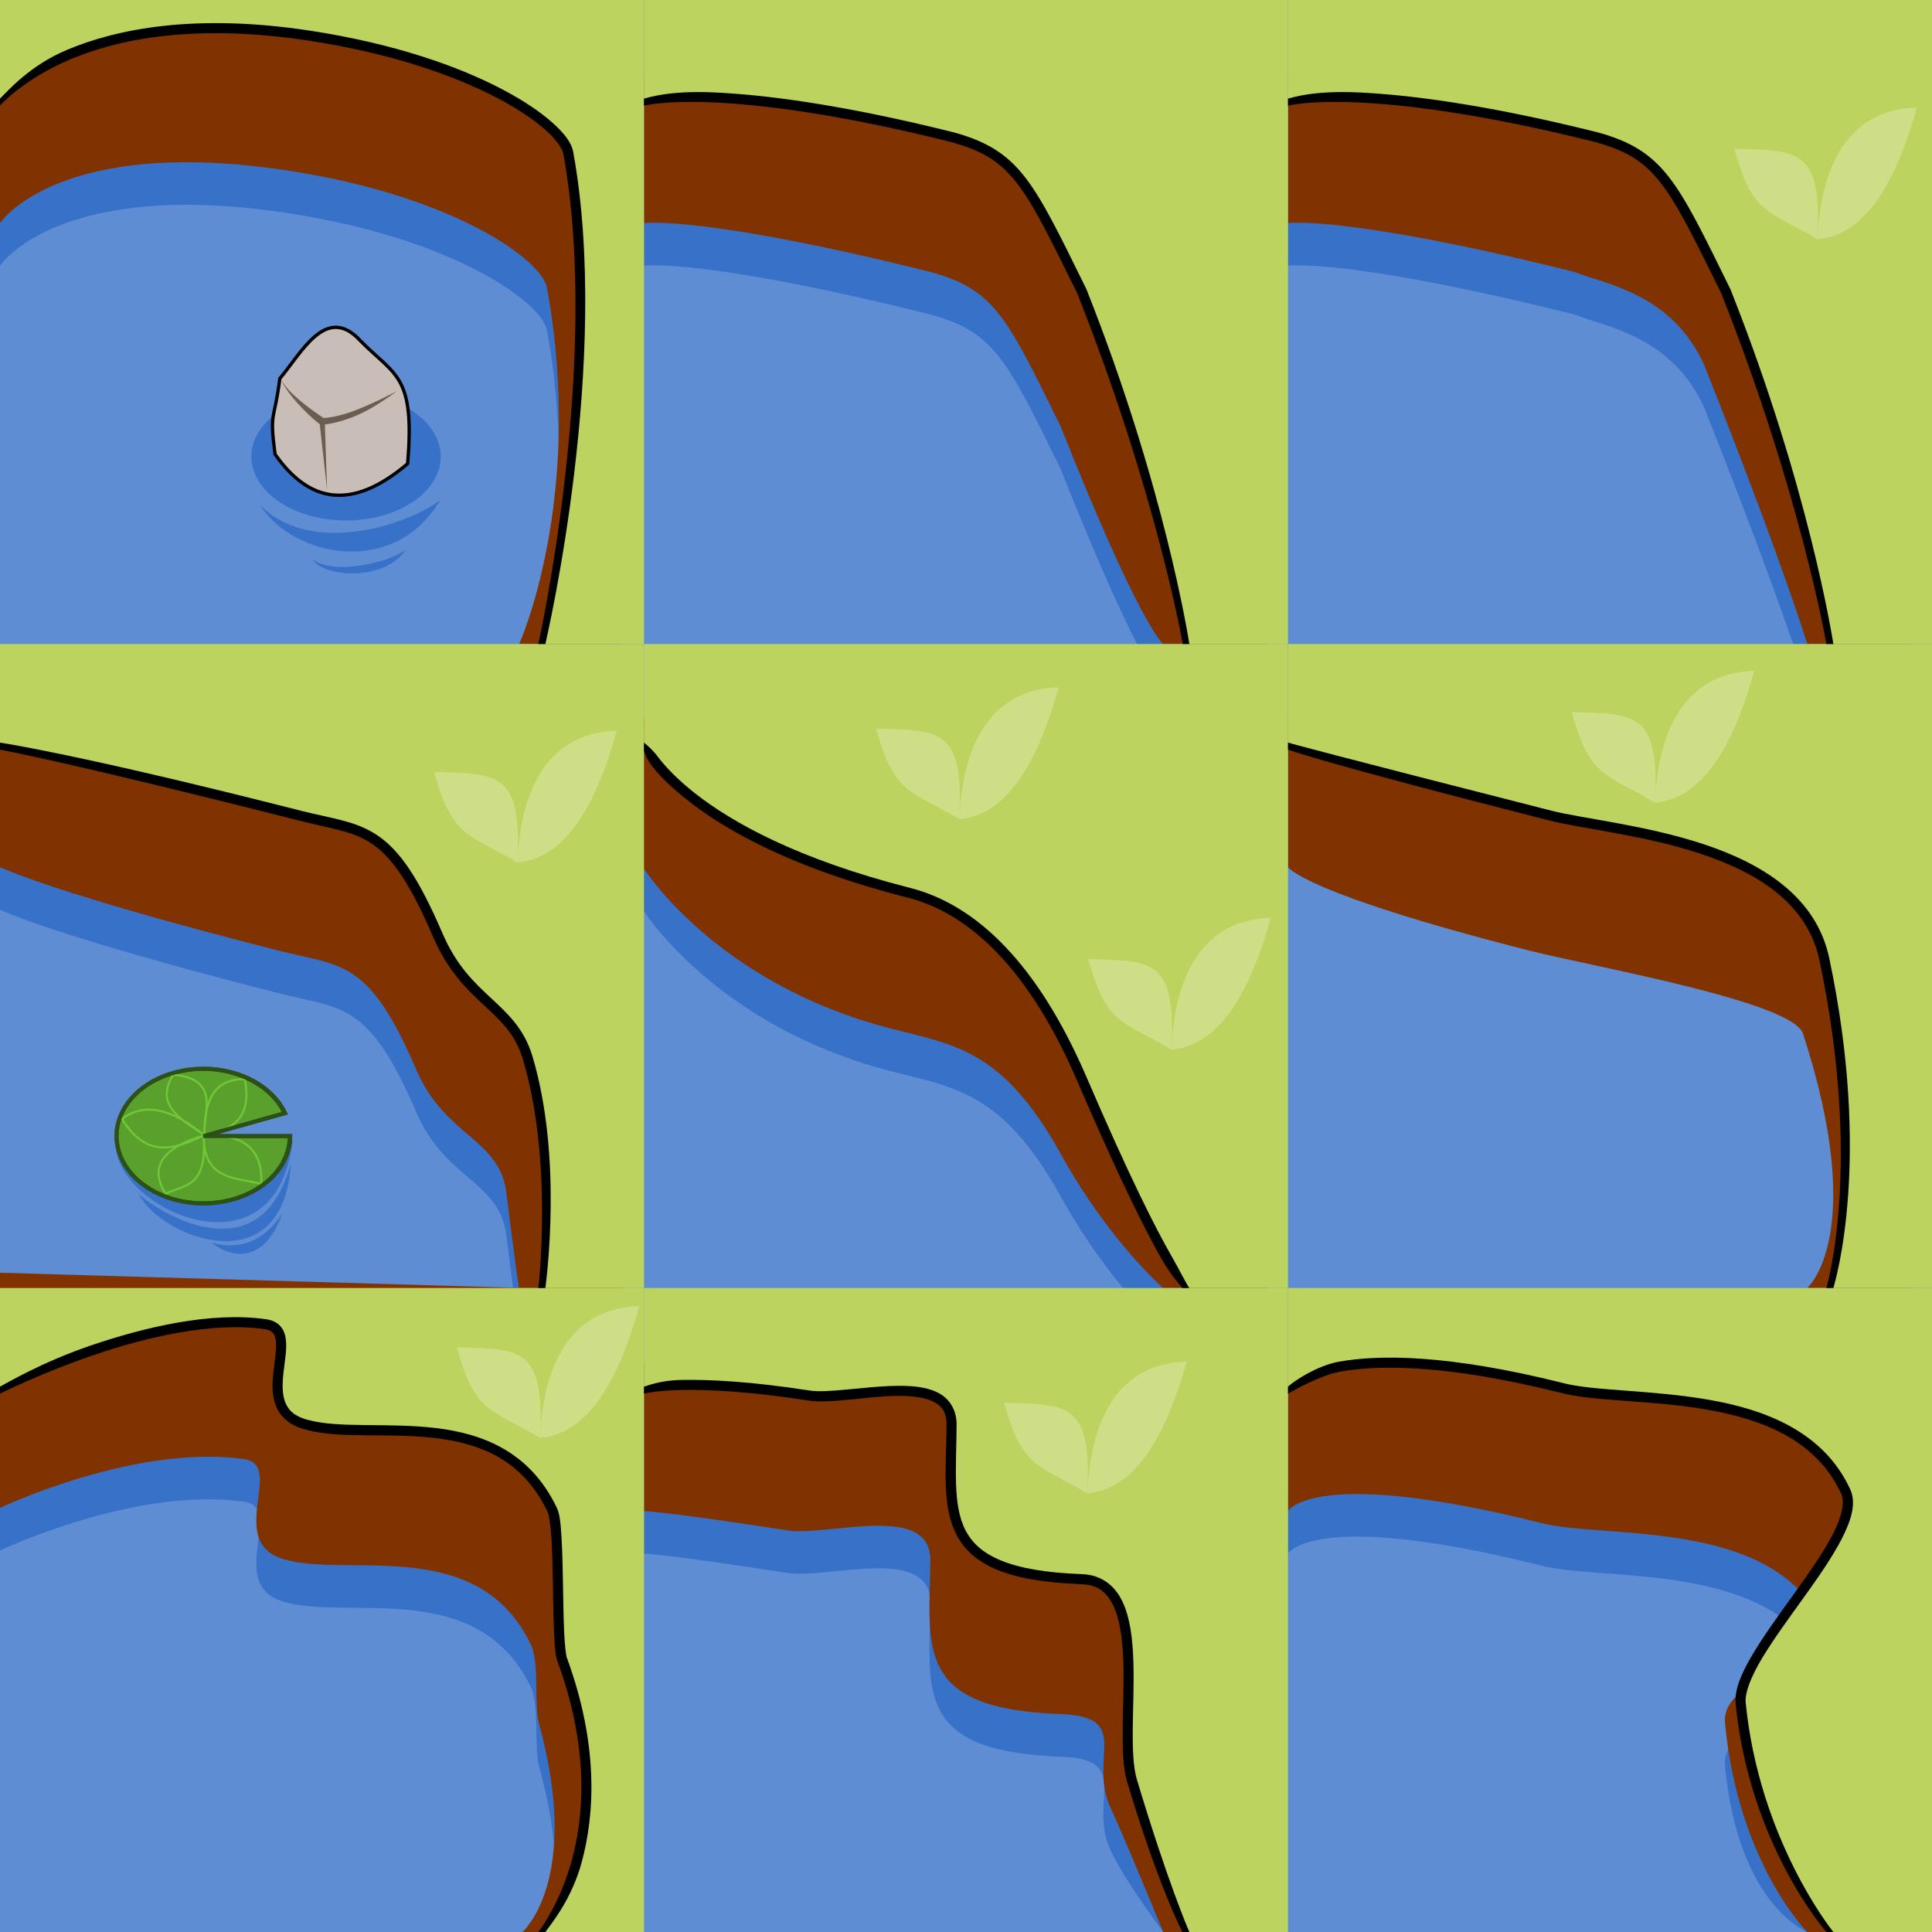
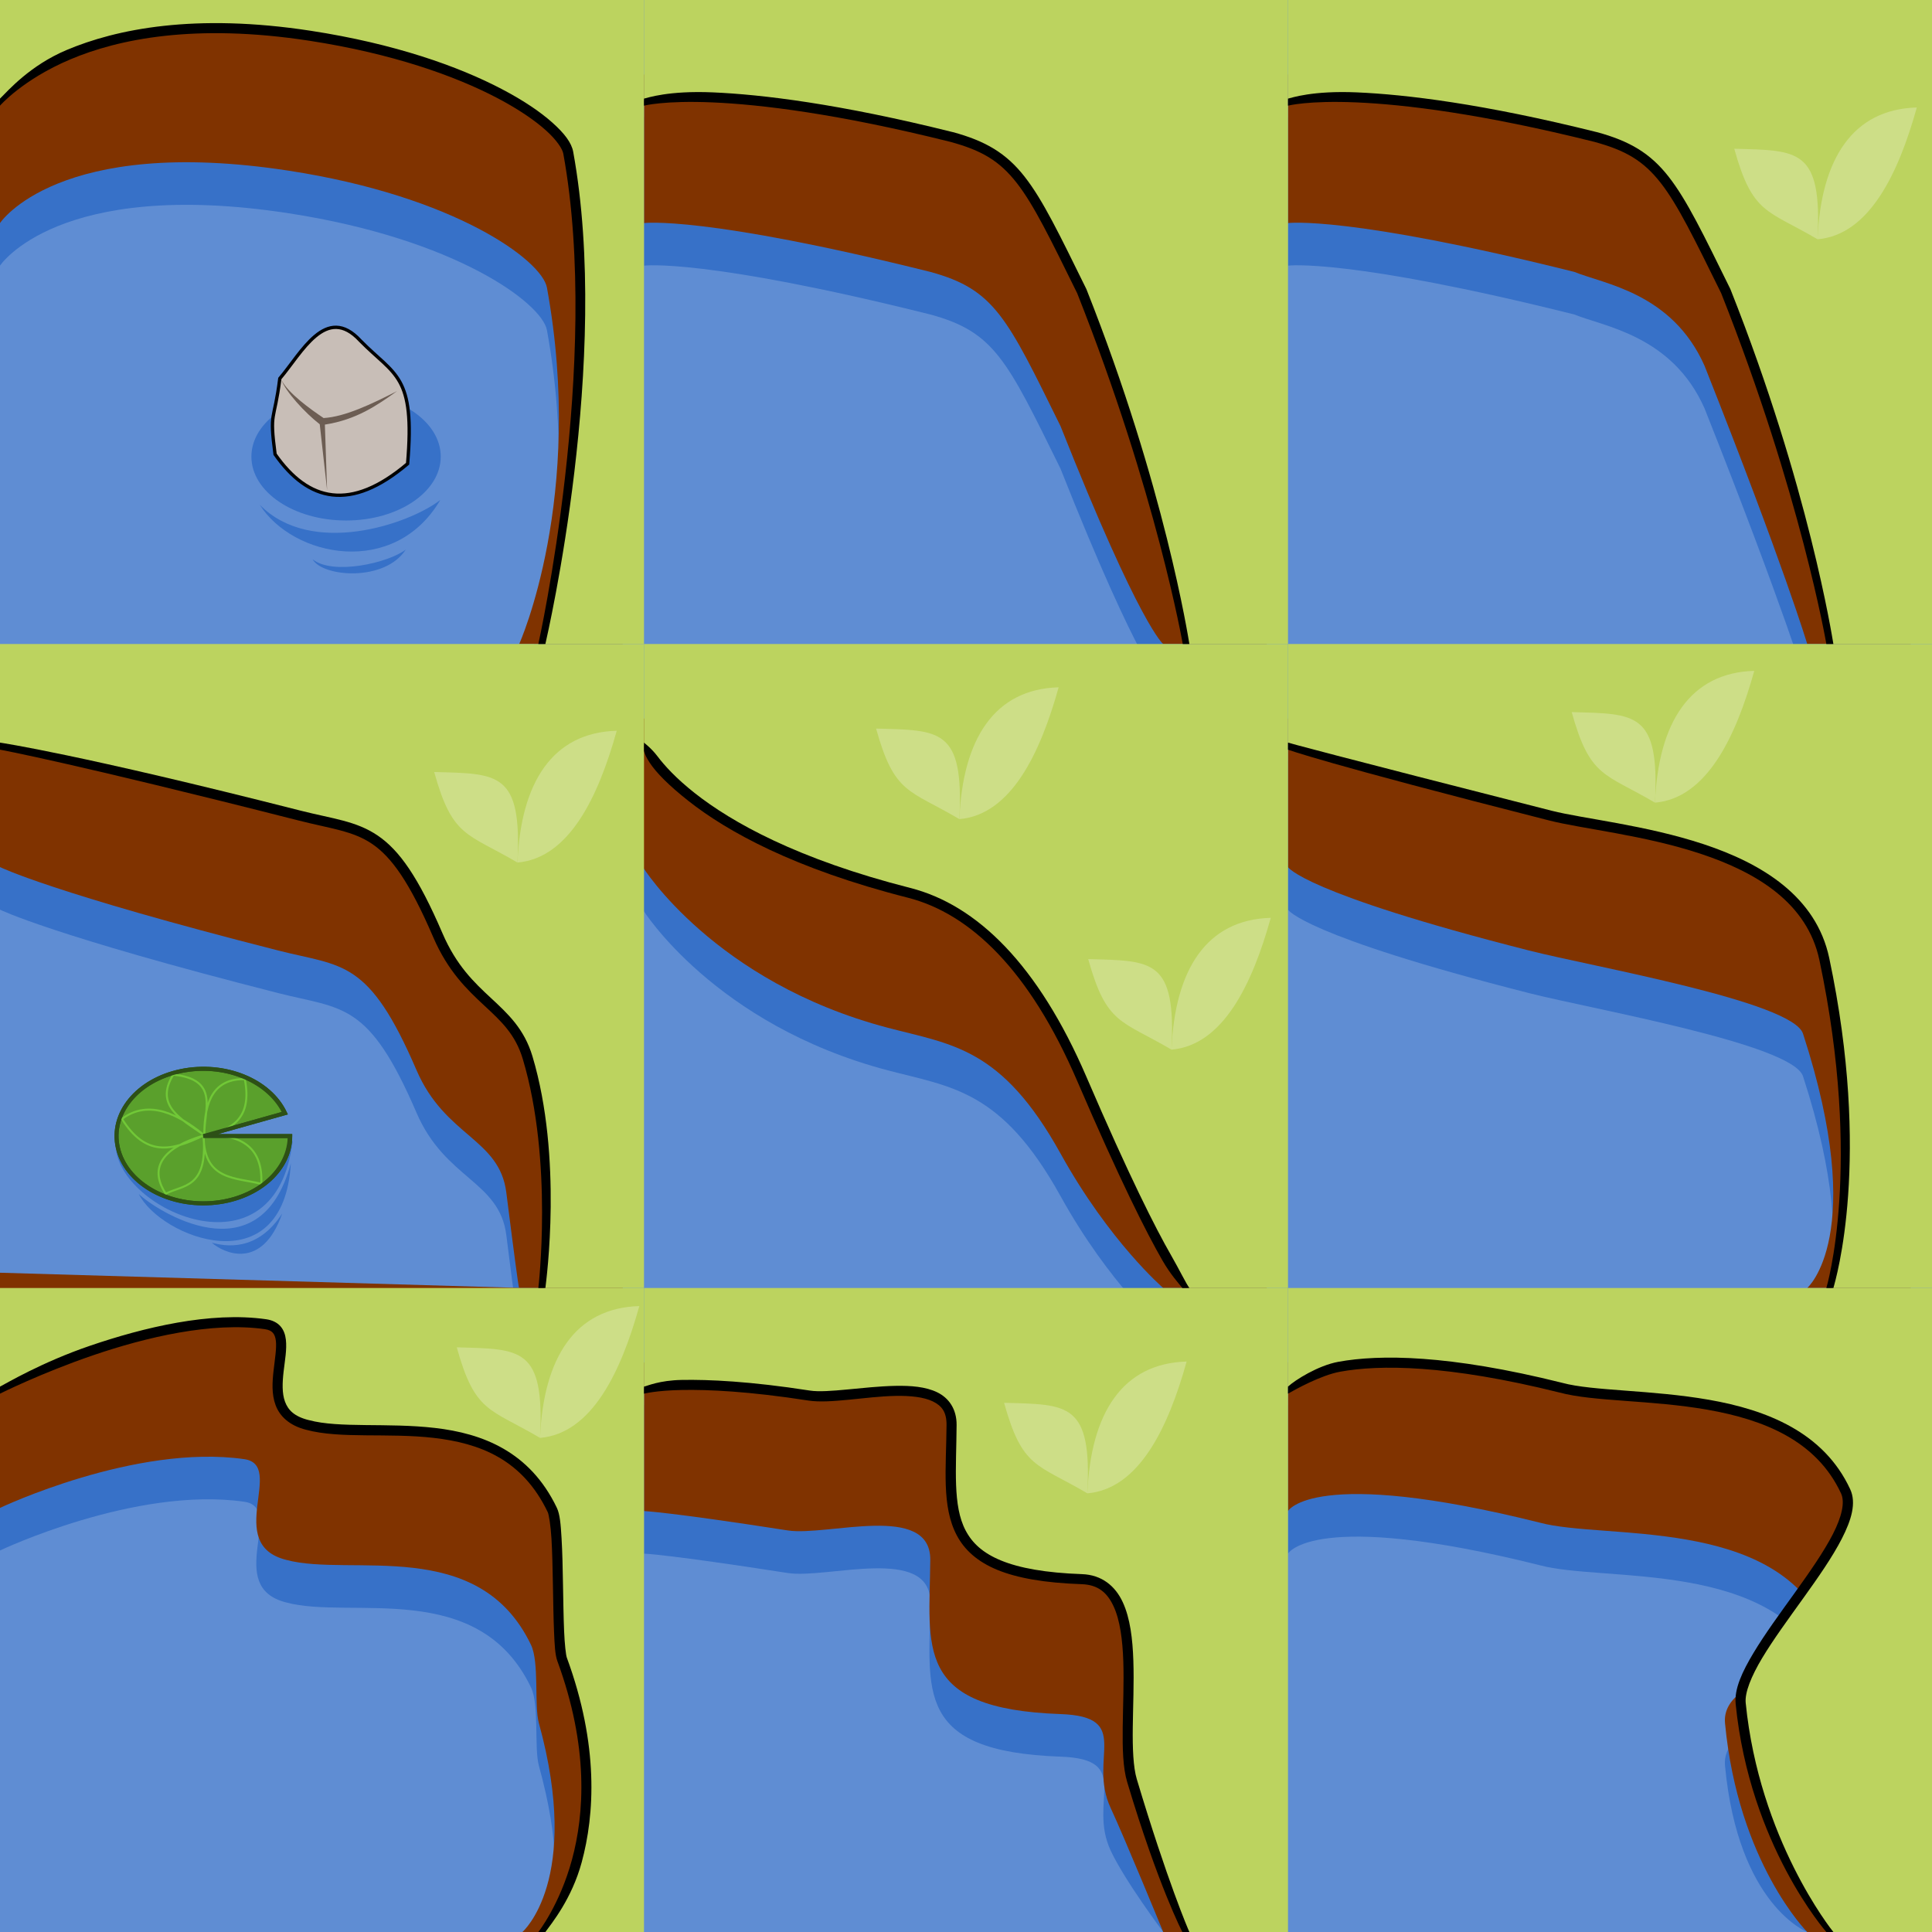
<svg xmlns="http://www.w3.org/2000/svg" xmlns:xlink="http://www.w3.org/1999/xlink" width="96mm" height="96mm" viewBox="0 0 96 96" version="1.1" id="svg8" enable-background="new">
  <defs id="defs2" />
-   <g id="layer5">
+   <g id="layer5" style="display:inline">
    <rect style="display:inline;opacity:1;fill:#5f8dd3;fill-opacity:1;stroke:none;stroke-width:9.412;stroke-linejoin:bevel;stroke-miterlimit:4;stroke-dasharray:none;stroke-dashoffset:0;stroke-opacity:1" id="rect4504" width="96" height="96" x="0" y="0" transform="matrix(0,1,1,0,0,0)" />
  </g>
-   <g id="layer4" style="">
+   <g id="layer4" style="display:inline">
    <path style="display:inline;opacity:1;fill:#3771c8;fill-opacity:1;stroke:none;stroke-width:0.5;stroke-linecap:round;stroke-linejoin:miter;stroke-miterlimit:4;stroke-dasharray:none;stroke-dashoffset:170.079;stroke-opacity:1;paint-order:fill markers stroke" d="m 94.942,5.82 v 4.983 23.313 h -5.142 c 0,0 -1.137,-3.827 -5.104,-13.828 -1.609,-3.627 -4.999,-4.059 -6.471,-4.662 -11.277,-2.815 -14.225,-2.426 -14.225,-2.426 V 5.82 h 25.959 z" id="path1932-36-3" />
    <path style="display:inline;opacity:1;fill:#3771c8;fill-opacity:1;stroke:none;stroke-width:0.5;stroke-linecap:round;stroke-linejoin:miter;stroke-miterlimit:4;stroke-dasharray:none;stroke-dashoffset:170.079;stroke-opacity:1;paint-order:fill markers stroke" d="m 30.942,66.116 v 8.687 21.197 l -4.983,-1.72e-4 c 0,0 2.966,-0.454 0.819,-8.258 -0.244,-0.887 0.029,-3.012 -0.393,-3.894 C 23.778,78.406 17.416,80.493 14.225,79.626 11.095,78.845 14.214,74.917 12.135,74.62 6.721,73.846 6.755994e-5,77.043 6.755994e-5,77.043 V 65.356 L 25.959,66.116 Z" id="path1932-4-5-6" />
    <path style="display:inline;opacity:1;fill:#3771c8;fill-opacity:1;stroke:none;stroke-width:0.5;stroke-linecap:round;stroke-linejoin:miter;stroke-miterlimit:4;stroke-dasharray:none;stroke-dashoffset:170.079;stroke-opacity:1;paint-order:fill markers stroke" d="m 30.942,37.82 v 4.983 23.313 h -5.142 c -0.057,-0.61 0.219,2.065 -0.641,-4.74 -0.342,-2.704 -3.035,-2.768 -4.464,-6.088 C 18.31,49.746 17.033,50.162 13.828,49.347 2.564,46.48 6.755994e-5,45.2 6.755994e-5,45.2 V 37.82 H 25.959 Z" id="path1932-7-35-0" />
    <path style="display:inline;opacity:1;fill:#3771c8;fill-opacity:1;stroke:none;stroke-width:0.5;stroke-linecap:round;stroke-linejoin:miter;stroke-miterlimit:4;stroke-dasharray:none;stroke-dashoffset:170.079;stroke-opacity:1;paint-order:fill markers stroke" d="m 62.942,5.82 v 4.983 23.313 h -5.142 c 0,0 -1.137,-0.827 -5.104,-10.828 -2.667,-5.413 -3.279,-6.794 -6.471,-7.662 C 34.948,12.812 32,13.2 32,13.2 V 5.82 h 25.959 z" id="path1932-44-6-6" />
    <path style="display:inline;opacity:1;fill:#3771c8;fill-opacity:1;stroke:none;stroke-width:0.5;stroke-linecap:round;stroke-linejoin:miter;stroke-miterlimit:4;stroke-dasharray:none;stroke-dashoffset:170.079;stroke-opacity:1;paint-order:fill markers stroke" d="m 30.942,2.116 -2.64e-4,8.687 v 23.313 l -5.142,-1.69e-4 c 0,0 3.282,-7.279 1.378,-17.707 C 26.931,15.054 22.614,11.87 14.357,10.599 2.87,8.831 -3.44006e-6,13.2 -3.44006e-6,13.2 l 2.67e-4,-11.084 H 25.959 Z" id="path1932-3-2-2" />
    <path style="display:inline;opacity:1;fill:#3771c8;fill-opacity:1;stroke:none;stroke-width:0.5;stroke-linecap:round;stroke-linejoin:miter;stroke-miterlimit:4;stroke-dasharray:none;stroke-dashoffset:170.079;stroke-opacity:1;paint-order:fill markers stroke" d="m 62.942,69.82 v 4.983 21.197 h -5.142 c 0,0 -1.914,-2.55 -2.611,-4.045 -1.154,-2.475 1.133,-4.54 -2.493,-4.668 -7.317,-0.258 -6.504,-3.312 -6.471,-7.662 0.022,-2.871 -5.128,-1.159 -7.076,-1.462 -5.936,-0.924 -7.149,-0.964 -7.149,-0.964 v -7.38 l 25.959,2.4e-4 z" id="path1932-0-91-6" />
    <path style="display:inline;opacity:1;fill:#3771c8;fill-opacity:1;stroke:none;stroke-width:0.5;stroke-linecap:round;stroke-linejoin:miter;stroke-miterlimit:4;stroke-dasharray:none;stroke-dashoffset:170.079;stroke-opacity:1;paint-order:fill markers stroke" d="m 94.942,69.82 v 4.983 21.197 h -5.142 c 0,0 -3.429,-1.312 -4.084,-8.252 -0.249,-2.636 5.973,-2.585 4.933,-4.826 C 88.109,77.449 79.697,78.641 76.505,77.774 65.228,74.959 64,77.2 64,77.2 v -7.38 h 25.959 z" id="path1932-78-27-1" />
    <path style="display:inline;opacity:1;fill:#3771c8;fill-opacity:1;stroke:none;stroke-width:0.5;stroke-linecap:round;stroke-linejoin:miter;stroke-miterlimit:4;stroke-dasharray:none;stroke-dashoffset:170.079;stroke-opacity:1;paint-order:fill markers stroke" d="m 62.942,37.82 v 4.983 l -8.7e-5,23.313 h -5.142 c 0,0 -2.67,-2.292 -5.104,-6.684 C 49.771,54.154 47.306,54.025 44.108,53.183 35.49,50.911 31.942,45.2 31.942,45.2 v -7.38 h 26.017 z" id="path1932-6-09-8" />
-     <path style="color:#000000;font-style:normal;font-variant:normal;font-weight:normal;font-stretch:normal;font-size:medium;line-height:normal;font-family:sans-serif;font-variant-ligatures:normal;font-variant-position:normal;font-variant-caps:normal;font-variant-numeric:normal;font-variant-alternates:normal;font-feature-settings:normal;text-indent:0;text-align:start;text-decoration:none;text-decoration-line:none;text-decoration-style:solid;text-decoration-color:#000000;letter-spacing:normal;word-spacing:normal;text-transform:none;writing-mode:lr-tb;direction:ltr;text-orientation:mixed;dominant-baseline:auto;baseline-shift:baseline;text-anchor:start;white-space:normal;shape-padding:0;clip-rule:nonzero;display:inline;overflow:visible;visibility:visible;opacity:1;isolation:auto;mix-blend-mode:normal;color-interpolation:sRGB;color-interpolation-filters:linearRGB;solid-color:#000000;solid-opacity:1;vector-effect:none;fill:#3771c8;fill-opacity:1;fill-rule:nonzero;stroke:none;stroke-width:0.5;stroke-linecap:round;stroke-linejoin:miter;stroke-miterlimit:4;stroke-dasharray:none;stroke-dashoffset:170.079;stroke-opacity:1;paint-order:fill markers stroke;color-rendering:auto;image-rendering:auto;shape-rendering:auto;text-rendering:auto;enable-background:accumulate" d="m 90.75,66.116 c 0,0 1.825,-6.042 -0.344,-16.291 -0.599,-2.832 -3.097,-4.356 -5.908,-5.287 -2.811,-0.931 -5.875,-1.235 -7.523,-1.654 -11.267,-2.867 -12.974,-3.518 -12.974,-3.518 v -0.35 c 0.044,0.017 1.977,0.554 13.097,3.384 1.557,0.396 4.674,0.709 7.557,1.664 2.883,0.955 5.59,2.587 6.24,5.658 2.108,9.962 0.328,15.963 0.206,16.394 z" id="path1932-5-8-7" />
  </g>
  <g id="layer1" style="display:inline">
    <path style="display:inline;opacity:1;fill:#803300;fill-opacity:1;stroke:none;stroke-width:0.5;stroke-linecap:round;stroke-linejoin:miter;stroke-miterlimit:4;stroke-dasharray:none;stroke-dashoffset:170.079;stroke-opacity:1;paint-order:fill markers stroke" d="M 94.942,3.704 V 8.687 32 h -5.142 c 0,0 -1.137,-3.827 -5.104,-13.828 C 83.087,14.545 79.697,14.113 78.225,13.51 66.948,10.695 64,11.084 64,11.084 V 3.704 h 25.959 z" id="path1932-36" />
+     <path style="display:inline;opacity:1;fill:#3771c8;fill-opacity:1;stroke:none;stroke-width:0.5;stroke-linecap:round;stroke-linejoin:miter;stroke-miterlimit:4;stroke-dasharray:none;stroke-dashoffset:170.079;stroke-opacity:1;paint-order:fill markers stroke" d="m 94.942,37.821 v 4.983 23.313 h -5.142 c 0,0 3.045,-2.63 -0.209,-12.637 C 89.069,51.875 79.181,50.163 75.976,49.347 64.712,46.481 64,45.2 64,45.2 v -7.379 h 25.959 z" id="path1932-5-7-6" />
    <path style="display:inline;opacity:1;fill:#803300;fill-opacity:1;stroke:none;stroke-width:0.5;stroke-linecap:round;stroke-linejoin:miter;stroke-miterlimit:4;stroke-dasharray:none;stroke-dashoffset:170.079;stroke-opacity:1;paint-order:fill markers stroke" d="M 94.942,35.704 V 40.687 64 h -5.142 c 0,0 3.045,-2.63 -0.209,-12.637 C 89.069,49.759 79.181,48.046 75.976,47.23 64.712,44.364 64,43.084 64,43.084 v -7.38 h 25.959 z" id="path1932-5-7" />
    <path style="display:inline;opacity:1;fill:#803300;fill-opacity:1;stroke:none;stroke-width:0.5;stroke-linecap:round;stroke-linejoin:miter;stroke-miterlimit:4;stroke-dasharray:none;stroke-dashoffset:170.079;stroke-opacity:1;paint-order:fill markers stroke" d="m 30.942,64 v 8.687 23.313 l -4.983,-1.72e-4 c 0,0 2.966,-2.57 0.819,-10.374 -0.244,-0.887 0.029,-3.012 -0.393,-3.894 C 23.778,76.29 17.416,78.377 14.225,77.51 11.095,76.729 14.214,72.801 12.135,72.504 6.721,71.73 6.755994e-5,74.927 6.755994e-5,74.927 V 63.241 L 25.959,64 Z" id="path1932-4-5" />
    <path style="display:inline;opacity:1;fill:#803300;fill-opacity:1;stroke:none;stroke-width:0.5;stroke-linecap:round;stroke-linejoin:miter;stroke-miterlimit:4;stroke-dasharray:none;stroke-dashoffset:170.079;stroke-opacity:1;paint-order:fill markers stroke" d="M 30.942,35.704 V 40.687 64 h -5.142 c -0.057,-0.61 0.219,2.065 -0.641,-4.74 -0.342,-2.704 -3.035,-2.768 -4.464,-6.088 C 18.31,47.63 17.033,48.046 13.828,47.231 2.564,44.364 6.755994e-5,43.084 6.755994e-5,43.084 V 35.704 H 25.959 Z" id="path1932-7-35" />
    <path style="display:inline;opacity:1;fill:#803300;fill-opacity:1;stroke:none;stroke-width:0.5;stroke-linecap:round;stroke-linejoin:miter;stroke-miterlimit:4;stroke-dasharray:none;stroke-dashoffset:170.079;stroke-opacity:1;paint-order:fill markers stroke" d="M 62.942,3.704 V 8.687 32 h -5.142 c 0,0 -1.137,-0.827 -5.104,-10.828 -2.667,-5.413 -3.279,-6.794 -6.471,-7.662 C 34.948,10.696 32,11.084 32,11.084 V 3.704 h 25.959 z" id="path1932-44-6" />
    <path style="display:inline;opacity:1;fill:#803300;fill-opacity:1;stroke:none;stroke-width:0.5;stroke-linecap:round;stroke-linejoin:miter;stroke-miterlimit:4;stroke-dasharray:none;stroke-dashoffset:170.079;stroke-opacity:1;paint-order:fill markers stroke" d="m 30.942,0 -3.91e-4,8.687 V 32 l -5.142,-1.7e-4 c 0,0 3.282,-7.279 1.378,-17.707 C 26.931,12.938 22.613,9.754 14.357,8.483 2.87,6.715 -1.2844006e-4,11.084 -1.2844006e-4,11.084 L 2.6355994e-4,0 H 25.959 Z" id="path1932-3-2" />
    <path style="display:inline;opacity:1;fill:#803300;fill-opacity:1;stroke:none;stroke-width:0.5;stroke-linecap:round;stroke-linejoin:miter;stroke-miterlimit:4;stroke-dasharray:none;stroke-dashoffset:170.079;stroke-opacity:1;paint-order:fill markers stroke" d="M 62.942,67.704 V 72.687 96 h -5.142 c 0,0 -1.914,-4.666 -2.611,-6.161 -1.154,-2.475 1.133,-4.54 -2.493,-4.668 -7.317,-0.258 -6.504,-3.312 -6.471,-7.662 0.022,-2.871 -5.128,-1.159 -7.076,-1.462 C 33.213,75.124 32,75.084 32,75.084 v -7.38 l 25.959,2.39e-4 z" id="path1932-0-91" />
    <path style="display:inline;opacity:1;fill:#803300;fill-opacity:1;stroke:none;stroke-width:0.5;stroke-linecap:round;stroke-linejoin:miter;stroke-miterlimit:4;stroke-dasharray:none;stroke-dashoffset:170.079;stroke-opacity:1;paint-order:fill markers stroke" d="M 94.942,67.704 V 72.687 96 h -5.142 c 0,0 -3.429,-3.428 -4.084,-10.368 -0.249,-2.636 5.973,-2.585 4.933,-4.826 C 88.109,75.333 79.697,76.525 76.505,75.658 65.228,72.843 64,75.084 64,75.084 v -7.38 h 25.959 z" id="path1932-78-27" />
    <path style="display:inline;opacity:1;fill:#803300;fill-opacity:1;stroke:none;stroke-width:0.5;stroke-linecap:round;stroke-linejoin:miter;stroke-miterlimit:4;stroke-dasharray:none;stroke-dashoffset:170.079;stroke-opacity:1;paint-order:fill markers stroke" d="m 62.942,35.704 v 4.983 L 62.942,64 h -5.142 c 0,0 -2.67,-2.292 -5.104,-6.684 C 49.771,52.038 47.306,51.91 44.108,51.067 35.49,48.795 31.942,43.084 31.942,43.084 v -7.38 h 26.017 z" id="path1932-6-09" />
  </g>
  <g id="layer6" style="display:inline">
    <path style="display:inline;opacity:1;fill:#bcd35f;fill-opacity:1;stroke:none;stroke-width:0.5;stroke-linecap:round;stroke-linejoin:miter;stroke-miterlimit:4;stroke-dasharray:none;stroke-dashoffset:170.079;stroke-opacity:1;paint-order:fill markers stroke" d="M 96,-1.1287e-4 V 4.983 32 h -4.983 c 0,0 -1.296,-7.531 -5.263,-17.532 C 83.087,9.055 82.475,7.673 79.283,6.806 68.007,3.991 64,4.983 64,4.983 V -1.1287e-4 h 27.017 z" id="path1932" />
    <path style="display:inline;opacity:1;fill:#bcd35f;fill-opacity:1;stroke:none;stroke-width:0.5;stroke-linecap:round;stroke-linejoin:miter;stroke-miterlimit:4;stroke-dasharray:none;stroke-dashoffset:170.079;stroke-opacity:1;paint-order:fill markers stroke" d="M 96,32 V 36.983 64 h -4.983 c 0,0 1.811,-6.046 -0.368,-16.342 C 89.4,41.755 80.239,41.342 77.034,40.526 65.771,37.659 64,36.983 64,36.983 v -4.983 h 27.017 z" id="path1932-5" />
    <path style="display:inline;opacity:1;fill:#bcd35f;fill-opacity:1;stroke:none;stroke-width:0.5;stroke-linecap:round;stroke-linejoin:miter;stroke-miterlimit:4;stroke-dasharray:none;stroke-dashoffset:170.079;stroke-opacity:1;paint-order:fill markers stroke" d="M 32,64 V 68.983 96 H 27.017 c 0,0 4.088,-4.902 0.912,-13.549 C 27.612,81.587 27.865,75.91 27.443,75.028 24.836,69.586 18.475,71.673 15.283,70.806 12.154,70.025 15.273,66.097 13.193,65.8 7.78,65.026 -4.544006e-5,68.983 -4.544006e-5,68.983 V 64 H 27.017 Z" id="path1932-4" />
    <path style="display:inline;opacity:1;fill:#bcd35f;fill-opacity:1;stroke:none;stroke-width:0.5;stroke-linecap:round;stroke-linejoin:miter;stroke-miterlimit:4;stroke-dasharray:none;stroke-dashoffset:170.079;stroke-opacity:1;paint-order:fill markers stroke" d="M 32,32 V 36.983 64 H 27.017 c 0,0 0.745,-6.284 -0.799,-11.444 -0.781,-2.611 -3.035,-2.768 -4.464,-6.088 C 19.369,40.925 18.091,41.342 14.886,40.526 3.623,37.659 -4.544006e-5,36.983 -4.544006e-5,36.983 V 32 H 27.017 Z" id="path1932-7" />
    <path style="display:inline;opacity:1;fill:#bcd35f;fill-opacity:1;stroke:none;stroke-width:0.5;stroke-linecap:round;stroke-linejoin:miter;stroke-miterlimit:4;stroke-dasharray:none;stroke-dashoffset:170.079;stroke-opacity:1;paint-order:fill markers stroke" d="M 64,-1.13e-4 V 4.983 32 H 59.017 c 0,0 -1.296,-7.531 -5.263,-17.532 C 51.087,9.055 50.475,7.673 47.283,6.806 36.006,3.991 32,4.983 32,4.983 V -1.13e-4 H 59.017 Z" id="path1932-44" />
    <path style="display:inline;opacity:1;fill:#bcd35f;fill-opacity:1;stroke:none;stroke-width:0.5;stroke-linecap:round;stroke-linejoin:miter;stroke-miterlimit:4;stroke-dasharray:none;stroke-dashoffset:170.079;stroke-opacity:1;paint-order:fill markers stroke" d="M 32,-1.13e-4 V 4.983 32 H 27.017 c 0,0 3.124,-13.983 1.22,-24.411 C 27.989,6.234 23.672,3.05 15.416,1.779 3.928,0.011 -4.544006e-5,4.983 -4.544006e-5,4.983 V -1.13e-4 H 27.017 Z" id="path1932-3" />
    <path style="display:inline;opacity:1;fill:#bcd35f;fill-opacity:1;stroke:none;stroke-width:0.5;stroke-linecap:round;stroke-linejoin:miter;stroke-miterlimit:4;stroke-dasharray:none;stroke-dashoffset:170.079;stroke-opacity:1;paint-order:fill markers stroke" d="M 64,64 V 68.983 96 H 59.017 c 0,0 -1.231,-2.383 -2.77,-7.526 C 55.464,85.857 57.38,78.595 53.754,78.468 46.437,78.21 47.251,75.156 47.283,70.806 47.305,67.935 42.155,69.647 40.207,69.344 34.271,68.42 32,68.983 32,68.983 V 64 H 59.017 Z" id="path1932-0" />
    <path style="display:inline;opacity:1;fill:#bcd35f;fill-opacity:1;stroke:none;stroke-width:0.5;stroke-linecap:round;stroke-linejoin:miter;stroke-miterlimit:4;stroke-dasharray:none;stroke-dashoffset:170.079;stroke-opacity:1;paint-order:fill markers stroke" d="m 96,64 v 4.983 27.017 h -4.983 c 0,0 -3.834,-4.423 -4.523,-11.359 -0.249,-2.504 6.254,-8.298 5.214,-10.539 -2.54,-5.473 -10.952,-4.281 -14.144,-5.148 -11.277,-2.815 -13.564,0.029 -13.564,0.029 v -4.983 h 27.017 z" id="path1932-78" />
    <path style="display:inline;opacity:1;fill:#bcd35f;fill-opacity:1;stroke:none;stroke-width:0.5;stroke-linecap:round;stroke-linejoin:miter;stroke-miterlimit:4;stroke-dasharray:none;stroke-dashoffset:170.079;stroke-opacity:1;paint-order:fill markers stroke" d="M 64,32 V 36.983 64 H 59.017 c 0,0 -1.009,-0.506 -5.263,-10.389 C 51.369,48.069 48.372,45.178 45.167,44.362 33.903,41.496 32,36.983 32,36.983 V 32 H 59.017 Z" id="path1932-6" />
    <g id="use4581" style="display:inline" transform="matrix(0.9999889,0,0,1.000039,17.98636,31.13131)">
      <path id="path3635" d="M 7.726,11.728 C 10.299,11.507 11.748,8.451 12.659,5.179 9.471,5.267 7.892,7.74 7.726,11.728 Z" style="fill:#cdde87;fill-opacity:1;fill-rule:evenodd;stroke:none;stroke-width:0.403px;stroke-linecap:butt;stroke-linejoin:miter;stroke-opacity:1" />
      <path id="path3637" d="M 7.726,11.728 C 5.22,10.25 4.498,10.501 3.588,7.229 6.775,7.317 7.958,7.211 7.726,11.728 Z" style="fill:#cdde87;fill-opacity:1;fill-rule:evenodd;stroke:none;stroke-width:0.403px;stroke-linecap:butt;stroke-linejoin:miter;stroke-opacity:1" />
    </g>
    <use x="0" y="0" xlink:href="#use4581" id="use3641" transform="translate(32.49836,9.296411)" width="100%" height="100%" />
    <use x="0" y="0" xlink:href="#use3641" id="use3643" transform="translate(-10.5405,-11.45458)" width="100%" height="100%" />
    <use x="0" y="0" xlink:href="#use3643" id="use3645" transform="translate(34.56506,-0.8180608)" width="100%" height="100%" />
    <use x="0" y="0" xlink:href="#use3645" id="use3647" transform="translate(8.077466,-27.99332)" width="100%" height="100%" />
    <use x="0" y="0" xlink:href="#use3647" id="use3649" transform="translate(-36.28218,62.31327)" width="100%" height="100%" />
    <use x="0" y="0" xlink:href="#use3649" id="use3651" transform="translate(-27.19623,-2.755427)" width="100%" height="100%" />
  </g>
  <g id="layer3" style="display:inline">
    <g id="layer2" style="display:inline" />
    <g style="display:inline" transform="matrix(1.653437,0,0,1.653437,-8.440456,6.117902)" id="g1910">
      <ellipse style="opacity:1;fill:#3771c8;fill-opacity:1;stroke:none;stroke-width:0.099;stroke-linecap:round;stroke-linejoin:miter;stroke-miterlimit:4;stroke-dasharray:none;stroke-dashoffset:170.079;stroke-opacity:1;paint-order:fill markers stroke" id="ellipse1900" cx="15.505" cy="10.022" rx="2.845" ry="1.92" />
      <path style="display:inline;fill:#c8beb7;stroke:#000000;stroke-width:0.1;stroke-linecap:butt;stroke-linejoin:miter;stroke-miterlimit:4;stroke-dasharray:none;stroke-opacity:1" d="M 13.371,9.951 C 14.367,11.374 15.64,11.689 17.354,10.236 17.584,7.552 16.976,7.602 15.932,6.537 14.903,5.421 14.166,6.909 13.514,7.675 13.347,9.003 13.196,8.624 13.371,9.951 Z" id="path1902" />
      <path style="fill:#6c5d53;stroke:none;stroke-width:0.265px;stroke-linecap:butt;stroke-linejoin:miter;stroke-opacity:1" d="m 13.565,7.721 c 0.12,0.344 0.704,0.985 1.149,1.329 l 0.221,1.982 -0.067,-1.972 C 15.818,8.912 16.436,8.483 17.037,8.053 16.276,8.44 15.482,8.824 14.83,8.863 14.435,8.597 13.764,8.118 13.565,7.721 Z" id="path1904" />
      <path style="fill:#3771c8;stroke:none;stroke-width:0.265px;stroke-linecap:butt;stroke-linejoin:miter;stroke-opacity:1" d="m 12.909,11.467 c 1.003,1.585 4.051,2.203 5.426,-0.14 -0.957,0.736 -3.88,1.722 -5.426,0.14 z" id="path1906" />
      <path style="display:inline;fill:#3771c8;stroke:none;stroke-width:0.145px;stroke-linecap:butt;stroke-linejoin:miter;stroke-opacity:1" d="m 14.499,13.108 c 0.301,0.536 2.172,0.684 2.8,-0.292 -0.524,0.402 -2.188,0.782 -2.8,0.292 z" id="path1908" />
    </g>
    <g style="display:inline" id="use1928" transform="translate(-10.30942,31.94666)">
      <path style="display:inline;fill:#3771c8;stroke:none;stroke-width:0.265px;stroke-linecap:butt;stroke-linejoin:miter;stroke-opacity:1" d="m 16.081,25.214 c 0.435,3.101 7.96,6.371 8.766,-0.455 -3.337,0 -5.456,0.455 -8.766,0.455 z" id="path1950" />
      <path style="opacity:1;fill:#5aa02c;fill-opacity:1;stroke:#2d5016;stroke-width:0.2;stroke-linecap:round;stroke-linejoin:miter;stroke-miterlimit:4;stroke-dasharray:none;stroke-dashoffset:170.079;stroke-opacity:1;paint-order:fill markers stroke" d="m 24.731,24.504 a 4.315,3.343 0 0 1 -3.94,3.331 4.315,3.343 0 0 1 -4.625,-2.751 4.315,3.343 0 0 1 3.135,-3.809 4.315,3.343 0 0 1 5.17,2.089 l -4.056,1.141 z" id="path1952" />
      <path style="fill:#5aa02c;stroke:#71c837;stroke-width:0.1;stroke-linecap:butt;stroke-linejoin:miter;stroke-miterlimit:4;stroke-dasharray:none;stroke-opacity:1" d="m 22.474,21.675 c 0.376,1.923 -0.605,2.534 -2.011,2.806 1.928,-0.108 2.914,0.668 2.83,2.397 -1.253,-0.32 -2.822,-0.16 -2.865,-2.315 0.185,2.561 -1.041,2.36 -1.883,2.806 -0.887,-1.35 -0.069,-2.316 1.871,-2.888 -1.599,0.769 -2.86,1.057 -4.046,-0.83 1.328,-0.994 2.818,-0.214 4.022,0.76 -1.053,-0.738 -2.429,-1.417 -1.473,-2.958 2.314,0.227 1.53,1.77 1.543,2.935 0.006,-1.63 0.48,-2.739 2.011,-2.713 z" id="path1954" />
      <path style="color:#000000;font-style:normal;font-variant:normal;font-weight:normal;font-stretch:normal;font-size:medium;line-height:normal;font-family:sans-serif;font-variant-ligatures:normal;font-variant-position:normal;font-variant-caps:normal;font-variant-numeric:normal;font-variant-alternates:normal;font-feature-settings:normal;text-indent:0;text-align:start;text-decoration:none;text-decoration-line:none;text-decoration-style:solid;text-decoration-color:#000000;letter-spacing:normal;word-spacing:normal;text-transform:none;writing-mode:lr-tb;direction:ltr;text-orientation:mixed;dominant-baseline:auto;baseline-shift:baseline;text-anchor:start;white-space:normal;shape-padding:0;clip-rule:nonzero;display:inline;overflow:visible;visibility:visible;opacity:1;isolation:auto;mix-blend-mode:normal;color-interpolation:sRGB;color-interpolation-filters:linearRGB;solid-color:#000000;solid-opacity:1;vector-effect:none;fill:#2d5016;fill-opacity:1;fill-rule:nonzero;stroke:none;stroke-width:0.2;stroke-linecap:round;stroke-linejoin:miter;stroke-miterlimit:4;stroke-dasharray:none;stroke-dashoffset:170.079;stroke-opacity:1;paint-order:fill markers stroke;color-rendering:auto;image-rendering:auto;shape-rendering:auto;text-rendering:auto;enable-background:accumulate" d="m 19.281,21.176 c -1.101,0.228 -2.001,0.764 -2.58,1.467 -0.579,0.703 -0.834,1.578 -0.633,2.463 0.402,1.77 2.462,2.982 4.73,2.828 2.269,-0.153 4.031,-1.63 4.031,-3.43 v -0.1 h -0.1 -3.592 L 24.613,23.428 24.562,23.32 c -0.79,-1.685 -3.08,-2.601 -5.281,-2.145 z m 0.041,0.195 c 2.071,-0.429 4.195,0.43 4.982,1.936 l -3.916,1.102 0.027,0.195 h 4.189 c -0.068,1.622 -1.677,2.986 -3.82,3.131 -2.19,0.148 -4.148,-1.029 -4.521,-2.674 -0.187,-0.822 0.046,-1.628 0.592,-2.291 0.545,-0.663 1.406,-1.179 2.467,-1.398 z" id="path1956" />
      <path style="display:inline;fill:#3771c8;stroke:none;stroke-width:0.265px;stroke-linecap:butt;stroke-linejoin:miter;stroke-opacity:1" d="m 17.203,27.379 c 1.076,2.158 7.203,4.584 7.559,-1.528 -1.537,5.755 -6.768,2.297 -7.559,1.528 z" id="path1958" />
      <path style="display:inline;fill:#3771c8;stroke:none;stroke-width:0.198px;stroke-linecap:butt;stroke-linejoin:miter;stroke-opacity:1" d="m 20.834,29.802 c 0.58,0.514 2.499,1.414 3.499,-1.452 -1.253,1.929 -2.836,1.633 -3.499,1.452 z" id="path1960" />
    </g>
    <path style="color:#000000;font-style:normal;font-variant:normal;font-weight:normal;font-stretch:normal;font-size:medium;line-height:normal;font-family:sans-serif;font-variant-ligatures:normal;font-variant-position:normal;font-variant-caps:normal;font-variant-numeric:normal;font-variant-alternates:normal;font-feature-settings:normal;text-indent:0;text-align:start;text-decoration:none;text-decoration-line:none;text-decoration-style:solid;text-decoration-color:#000000;letter-spacing:normal;word-spacing:normal;text-transform:none;writing-mode:lr-tb;direction:ltr;text-orientation:mixed;dominant-baseline:auto;baseline-shift:baseline;text-anchor:start;white-space:normal;shape-padding:0;clip-rule:nonzero;display:inline;overflow:visible;visibility:visible;opacity:1;isolation:auto;mix-blend-mode:normal;color-interpolation:sRGB;color-interpolation-filters:linearRGB;solid-color:#000000;solid-opacity:1;vector-effect:none;fill:#000000;fill-opacity:1;fill-rule:nonzero;stroke:none;stroke-width:0.5;stroke-linecap:round;stroke-linejoin:miter;stroke-miterlimit:4;stroke-dasharray:none;stroke-dashoffset:170.079;stroke-opacity:1;paint-order:fill markers stroke;color-rendering:auto;image-rendering:auto;shape-rendering:auto;text-rendering:auto;enable-background:accumulate" d="m 90.75,32 c 0,0 -1.272,-7.458 -5.226,-17.432 C 84.194,11.87 83.373,10.178 82.518,9.086 81.661,7.992 80.784,7.473 79.217,7.047 73.596,5.644 69.793,5.191 67.403,5.088 65.011,4.985 64,5.25 64,5.25 V 4.9 c 0.173,-0.037 1.209,-0.406 3.424,-0.31 2.431,0.105 6.268,0.564 11.92,1.975 h 0.002 0.004 c 1.624,0.441 2.648,1.046 3.562,2.213 0.914,1.167 1.733,2.874 3.066,5.58 l 0.004,0.01 0.004,0.008 C 89.88,24.192 91.047,31.698 91.1,32 Z" id="path1932-8" />
    <path style="color:#000000;font-style:normal;font-variant:normal;font-weight:normal;font-stretch:normal;font-size:medium;line-height:normal;font-family:sans-serif;font-variant-ligatures:normal;font-variant-position:normal;font-variant-caps:normal;font-variant-numeric:normal;font-variant-alternates:normal;font-feature-settings:normal;text-indent:0;text-align:start;text-decoration:none;text-decoration-line:none;text-decoration-style:solid;text-decoration-color:#000000;letter-spacing:normal;word-spacing:normal;text-transform:none;writing-mode:lr-tb;direction:ltr;text-orientation:mixed;dominant-baseline:auto;baseline-shift:baseline;text-anchor:start;white-space:normal;shape-padding:0;clip-rule:nonzero;display:inline;overflow:visible;visibility:visible;opacity:1;isolation:auto;mix-blend-mode:normal;color-interpolation:sRGB;color-interpolation-filters:linearRGB;solid-color:#000000;solid-opacity:1;vector-effect:none;fill:#000000;fill-opacity:1;fill-rule:nonzero;stroke:none;stroke-width:0.5;stroke-linecap:round;stroke-linejoin:miter;stroke-miterlimit:4;stroke-dasharray:none;stroke-dashoffset:170.079;stroke-opacity:1;paint-order:fill markers stroke;color-rendering:auto;image-rendering:auto;shape-rendering:auto;text-rendering:auto;enable-background:accumulate" d="m 90.75,64 c 0,0 1.825,-6.042 -0.344,-16.291 -0.599,-2.832 -3.097,-4.356 -5.908,-5.287 -2.811,-0.931 -5.875,-1.235 -7.523,-1.654 C 65.708,37.901 64,37.25 64,37.25 V 36.9 c 0.044,0.017 1.977,0.554 13.097,3.384 1.557,0.396 4.674,0.709 7.557,1.664 2.883,0.955 5.59,2.587 6.24,5.658 C 93.002,57.568 91.222,63.569 91.1,64 Z" id="path1932-5-8" />
    <path style="color:#000000;font-style:normal;font-variant:normal;font-weight:normal;font-stretch:normal;font-size:medium;line-height:normal;font-family:sans-serif;font-variant-ligatures:normal;font-variant-position:normal;font-variant-caps:normal;font-variant-numeric:normal;font-variant-alternates:normal;font-feature-settings:normal;text-indent:0;text-align:start;text-decoration:none;text-decoration-line:none;text-decoration-style:solid;text-decoration-color:#000000;letter-spacing:normal;word-spacing:normal;text-transform:none;writing-mode:lr-tb;direction:ltr;text-orientation:mixed;dominant-baseline:auto;baseline-shift:baseline;text-anchor:start;white-space:normal;shape-padding:0;clip-rule:nonzero;display:inline;overflow:visible;visibility:visible;opacity:1;isolation:auto;mix-blend-mode:normal;color-interpolation:sRGB;color-interpolation-filters:linearRGB;solid-color:#000000;solid-opacity:1;vector-effect:none;fill:#000000;fill-opacity:1;fill-rule:nonzero;stroke:none;stroke-width:0.5;stroke-linecap:round;stroke-linejoin:miter;stroke-miterlimit:4;stroke-dasharray:none;stroke-dashoffset:170.079;stroke-opacity:1;paint-order:fill markers stroke;color-rendering:auto;image-rendering:auto;shape-rendering:auto;text-rendering:auto;enable-background:accumulate" d="M 6.755994e-5,68.9 C 0.278,68.761 2.056,67.693 4.486,66.865 c 2.639,-0.899 5.96,-1.71 8.742,-1.312 0.302,0.043 0.547,0.164 0.711,0.352 0.164,0.188 0.238,0.422 0.266,0.664 0.056,0.484 -0.05,1.034 -0.113,1.582 -0.063,0.548 -0.084,1.085 0.07,1.498 0.154,0.413 0.456,0.735 1.182,0.916 h 0.002 0.004 c 1.506,0.409 3.906,0.117 6.262,0.389 2.356,0.272 4.714,1.163 6.057,3.967 0.155,0.323 0.193,0.826 0.234,1.504 0.041,0.678 0.058,1.499 0.072,2.318 0.015,0.819 0.027,1.637 0.055,2.299 0.027,0.662 0.09,1.202 0.135,1.324 1.605,4.37 1.377,7.817 0.74,10.168 C 28.407,94.367 27.408,95.57 27.1,96 h -0.35 c 0,0 1.059,-1.336 1.672,-3.598 0.613,-2.262 0.844,-5.589 -0.727,-9.865 -0.114,-0.309 -0.138,-0.803 -0.166,-1.477 -0.028,-0.673 -0.04,-1.492 -0.055,-2.311 -0.015,-0.818 -0.032,-1.635 -0.072,-2.297 -0.04,-0.662 -0.129,-1.199 -0.186,-1.316 -1.264,-2.638 -3.39,-3.425 -5.664,-3.688 -2.273,-0.262 -4.649,0.055 -6.334,-0.402 h -0.002 c -0.835,-0.21 -1.316,-0.672 -1.521,-1.223 -0.206,-0.552 -0.165,-1.162 -0.1,-1.73 0.065,-0.568 0.155,-1.106 0.113,-1.467 -0.021,-0.18 -0.07,-0.307 -0.146,-0.395 -0.076,-0.087 -0.187,-0.154 -0.404,-0.186 -2.631,-0.376 -5.908,0.404 -8.512,1.291 C 2.043,68.224 6.755994e-5,69.25 6.755994e-5,69.25 Z" id="path1932-4-4" />
    <path style="color:#000000;font-style:normal;font-variant:normal;font-weight:normal;font-stretch:normal;font-size:medium;line-height:normal;font-family:sans-serif;font-variant-ligatures:normal;font-variant-position:normal;font-variant-caps:normal;font-variant-numeric:normal;font-variant-alternates:normal;font-feature-settings:normal;text-indent:0;text-align:start;text-decoration:none;text-decoration-line:none;text-decoration-style:solid;text-decoration-color:#000000;letter-spacing:normal;word-spacing:normal;text-transform:none;writing-mode:lr-tb;direction:ltr;text-orientation:mixed;dominant-baseline:auto;baseline-shift:baseline;text-anchor:start;white-space:normal;shape-padding:0;clip-rule:nonzero;display:inline;overflow:visible;visibility:visible;opacity:1;isolation:auto;mix-blend-mode:normal;color-interpolation:sRGB;color-interpolation-filters:linearRGB;solid-color:#000000;solid-opacity:1;vector-effect:none;fill:#000000;fill-opacity:1;fill-rule:nonzero;stroke:none;stroke-width:0.5;stroke-linecap:round;stroke-linejoin:miter;stroke-miterlimit:4;stroke-dasharray:none;stroke-dashoffset:170.079;stroke-opacity:1;paint-order:fill markers stroke;color-rendering:auto;image-rendering:auto;shape-rendering:auto;text-rendering:auto;enable-background:accumulate" d="M 6.755994e-5,36.9 C 0.099,36.919 3.835,37.455 14.947,40.283 c 1.585,0.403 2.741,0.502 3.82,1.234 1.079,0.732 2.017,2.063 3.217,4.852 0.696,1.617 1.575,2.445 2.414,3.225 0.839,0.78 1.649,1.523 2.059,2.891 C 27.967,57.528 27.15,63.564 27.1,64 h -0.35 c 0,0 0.751,-6.287 -0.771,-11.373 -0.372,-1.243 -1.079,-1.884 -1.92,-2.666 -0.841,-0.782 -1.8,-1.692 -2.533,-3.395 -1.185,-2.754 -2.082,-3.986 -3.039,-4.635 -0.957,-0.649 -2.042,-0.752 -3.662,-1.164 C 3.564,37.902 6.755994e-5,37.25 6.755994e-5,37.25 Z" id="path1932-7-3" />
    <path style="color:#000000;font-style:normal;font-variant:normal;font-weight:normal;font-stretch:normal;font-size:medium;line-height:normal;font-family:sans-serif;font-variant-ligatures:normal;font-variant-position:normal;font-variant-caps:normal;font-variant-numeric:normal;font-variant-alternates:normal;font-feature-settings:normal;text-indent:0;text-align:start;text-decoration:none;text-decoration-line:none;text-decoration-style:solid;text-decoration-color:#000000;letter-spacing:normal;word-spacing:normal;text-transform:none;writing-mode:lr-tb;direction:ltr;text-orientation:mixed;dominant-baseline:auto;baseline-shift:baseline;text-anchor:start;white-space:normal;shape-padding:0;clip-rule:nonzero;display:inline;overflow:visible;visibility:visible;opacity:1;isolation:auto;mix-blend-mode:normal;color-interpolation:sRGB;color-interpolation-filters:linearRGB;solid-color:#000000;solid-opacity:1;vector-effect:none;fill:#000000;fill-opacity:1;fill-rule:nonzero;stroke:none;stroke-width:0.5;stroke-linecap:round;stroke-linejoin:miter;stroke-miterlimit:4;stroke-dasharray:none;stroke-dashoffset:170.079;stroke-opacity:1;paint-order:fill markers stroke;color-rendering:auto;image-rendering:auto;shape-rendering:auto;text-rendering:auto;enable-background:accumulate" d="m 32,4.9 c 0.173,-0.037 1.209,-0.406 3.424,-0.31 2.431,0.105 6.268,0.564 11.92,1.975 h 0.002 0.004 c 1.624,0.441 2.648,1.046 3.562,2.213 0.914,1.167 1.733,2.874 3.066,5.58 l 0.004,0.01 0.004,0.008 c 3.894,9.817 5.061,17.323 5.114,17.625 h -0.33 c 0,0 -1.291,-7.458 -5.246,-17.432 C 52.194,11.87 51.373,10.178 50.518,9.086 49.661,7.992 48.784,7.473 47.217,7.047 41.596,5.644 37.793,5.191 35.402,5.088 33.011,4.985 32,5.25 32,5.25 Z" id="path1932-44-1" />
    <path style="color:#000000;font-style:normal;font-variant:normal;font-weight:normal;font-stretch:normal;font-size:medium;line-height:normal;font-family:sans-serif;font-variant-ligatures:normal;font-variant-position:normal;font-variant-caps:normal;font-variant-numeric:normal;font-variant-alternates:normal;font-feature-settings:normal;text-indent:0;text-align:start;text-decoration:none;text-decoration-line:none;text-decoration-style:solid;text-decoration-color:#000000;letter-spacing:normal;word-spacing:normal;text-transform:none;writing-mode:lr-tb;direction:ltr;text-orientation:mixed;dominant-baseline:auto;baseline-shift:baseline;text-anchor:start;white-space:normal;shape-padding:0;clip-rule:nonzero;display:inline;overflow:visible;visibility:visible;opacity:1;isolation:auto;mix-blend-mode:normal;color-interpolation:sRGB;color-interpolation-filters:linearRGB;solid-color:#000000;solid-opacity:1;vector-effect:none;fill:#000000;fill-opacity:1;fill-rule:nonzero;stroke:none;stroke-width:0.5;stroke-linecap:round;stroke-linejoin:miter;stroke-miterlimit:4;stroke-dasharray:none;stroke-dashoffset:170.079;stroke-opacity:1;paint-order:fill markers stroke;color-rendering:auto;image-rendering:auto;shape-rendering:auto;text-rendering:auto;enable-background:accumulate" d="M 6.755994e-5,4.9 C 0.43,4.47 1.506,3.248 3.303,2.488 5.765,1.447 9.67,0.641 15.453,1.531 19.606,2.17 22.774,3.292 24.945,4.432 26.031,5.001 26.868,5.574 27.457,6.102 28.046,6.629 28.401,7.095 28.482,7.543 30.367,17.865 27.21,31.502 27.1,32 h -0.35 c 0,0 3.128,-14.025 1.24,-24.367 C 27.948,7.404 27.671,6.965 27.123,6.475 26.575,5.984 25.77,5.428 24.713,4.873 22.6,3.764 19.481,2.657 15.377,2.025 9.672,1.147 5.871,1.946 3.498,2.949 1.125,3.952 6.855994e-5,5.25 6.755994e-5,5.25 Z" id="path1932-3-4" />
    <path style="color:#000000;font-style:normal;font-variant:normal;font-weight:normal;font-stretch:normal;font-size:medium;line-height:normal;font-family:sans-serif;font-variant-ligatures:normal;font-variant-position:normal;font-variant-caps:normal;font-variant-numeric:normal;font-variant-alternates:normal;font-feature-settings:normal;text-indent:0;text-align:start;text-decoration:none;text-decoration-line:none;text-decoration-style:solid;text-decoration-color:#000000;letter-spacing:normal;word-spacing:normal;text-transform:none;writing-mode:lr-tb;direction:ltr;text-orientation:mixed;dominant-baseline:auto;baseline-shift:baseline;text-anchor:start;white-space:normal;shape-padding:0;clip-rule:nonzero;display:inline;overflow:visible;visibility:visible;opacity:1;isolation:auto;mix-blend-mode:normal;color-interpolation:sRGB;color-interpolation-filters:linearRGB;solid-color:#000000;solid-opacity:1;vector-effect:none;fill:#000000;fill-opacity:1;fill-rule:nonzero;stroke:none;stroke-width:0.5;stroke-linecap:round;stroke-linejoin:miter;stroke-miterlimit:4;stroke-dasharray:none;stroke-dashoffset:170.079;stroke-opacity:1;paint-order:fill markers stroke;color-rendering:auto;image-rendering:auto;shape-rendering:auto;text-rendering:auto;enable-background:accumulate" d="m 32,68.9 c 0.166,-0.034 0.76,-0.311 1.873,-0.332 1.326,-0.025 3.393,0.065 6.373,0.529 0.87,0.135 2.67,-0.202 4.232,-0.234 0.781,-0.016 1.516,0.04 2.092,0.32 0.576,0.28 0.969,0.833 0.963,1.625 -0.016,2.19 -0.202,4.009 0.451,5.246 0.327,0.619 0.851,1.115 1.762,1.488 0.91,0.373 2.206,0.612 4.018,0.676 0.99,0.035 1.657,0.596 2.025,1.393 0.369,0.797 0.491,1.825 0.527,2.918 0.037,1.093 -0.017,2.254 -0.029,3.299 -0.013,1.045 0.021,1.977 0.199,2.574 1.507,5.037 2.571,7.515 2.614,7.598 h -0.35 c 0,0 -1.199,-2.297 -2.742,-7.455 -0.213,-0.711 -0.234,-1.668 -0.221,-2.725 0.013,-1.057 0.065,-2.21 0.029,-3.275 -0.036,-1.065 -0.164,-2.04 -0.48,-2.723 -0.316,-0.683 -0.768,-1.077 -1.59,-1.105 -1.847,-0.065 -3.195,-0.303 -4.189,-0.711 -0.994,-0.408 -1.635,-0.996 -2.016,-1.717 -0.761,-1.442 -0.524,-3.325 -0.508,-5.484 0.005,-0.643 -0.237,-0.954 -0.682,-1.17 -0.444,-0.216 -1.116,-0.289 -1.863,-0.273 -1.494,0.031 -3.243,0.398 -4.32,0.23 -2.956,-0.46 -4.992,-0.55 -6.285,-0.525 -1.293,0.025 -1.883,0.184 -1.883,0.184 z" id="path1932-0-9" />
    <path style="color:#000000;font-style:normal;font-variant:normal;font-weight:normal;font-stretch:normal;font-size:medium;line-height:normal;font-family:sans-serif;font-variant-ligatures:normal;font-variant-position:normal;font-variant-caps:normal;font-variant-numeric:normal;font-variant-alternates:normal;font-feature-settings:normal;text-indent:0;text-align:start;text-decoration:none;text-decoration-line:none;text-decoration-style:solid;text-decoration-color:#000000;letter-spacing:normal;word-spacing:normal;text-transform:none;writing-mode:lr-tb;direction:ltr;text-orientation:mixed;dominant-baseline:auto;baseline-shift:baseline;text-anchor:start;white-space:normal;shape-padding:0;clip-rule:nonzero;display:inline;overflow:visible;visibility:visible;opacity:1;isolation:auto;mix-blend-mode:normal;color-interpolation:sRGB;color-interpolation-filters:linearRGB;solid-color:#000000;solid-opacity:1;vector-effect:none;fill:#000000;fill-opacity:1;fill-rule:nonzero;stroke:none;stroke-width:0.5;stroke-linecap:round;stroke-linejoin:miter;stroke-miterlimit:4;stroke-dasharray:none;stroke-dashoffset:170.079;stroke-opacity:1;paint-order:fill markers stroke;color-rendering:auto;image-rendering:auto;shape-rendering:auto;text-rendering:auto;enable-background:accumulate" d="m 64,68.9 c 0.343,-0.321 1.493,-1.05 2.508,-1.234 2.03,-0.368 5.454,-0.368 11.115,1.045 l 0.004,0.002 h 0.002 c 1.514,0.411 4.44,0.342 7.293,0.842 2.853,0.5 5.694,1.603 7.012,4.441 0.319,0.688 0.058,1.537 -0.414,2.459 -0.472,0.922 -1.186,1.94 -1.92,2.963 -0.733,1.022 -1.486,2.048 -2.035,2.963 -0.549,0.915 -0.873,1.724 -0.822,2.234 C 87.414,91.374 90.996,95.878 91.1,96 h -0.35 c 0,0 -3.808,-4.318 -4.506,-11.334 -0.074,-0.742 0.323,-1.595 0.891,-2.541 0.568,-0.946 1.327,-1.979 2.059,-2.998 0.731,-1.019 1.434,-2.026 1.881,-2.898 0.447,-0.873 0.607,-1.589 0.406,-2.021 C 90.258,71.572 87.622,70.535 84.836,70.047 82.05,69.558 79.176,69.651 77.498,69.195 l 0.004,0.002 C 71.887,67.796 68.53,67.808 66.598,68.158 65.631,68.333 64.364,69.043 64,69.25 Z" id="path1932-78-2" />
    <path style="color:#000000;font-style:normal;font-variant:normal;font-weight:normal;font-stretch:normal;font-size:medium;line-height:normal;font-family:sans-serif;font-variant-ligatures:normal;font-variant-position:normal;font-variant-caps:normal;font-variant-numeric:normal;font-variant-alternates:normal;font-feature-settings:normal;text-indent:0;text-align:start;text-decoration:none;text-decoration-line:none;text-decoration-style:solid;text-decoration-color:#000000;letter-spacing:normal;word-spacing:normal;text-transform:none;writing-mode:lr-tb;direction:ltr;text-orientation:mixed;dominant-baseline:auto;baseline-shift:baseline;text-anchor:start;white-space:normal;shape-padding:0;clip-rule:nonzero;display:inline;overflow:visible;visibility:visible;opacity:1;isolation:auto;mix-blend-mode:normal;color-interpolation:sRGB;color-interpolation-filters:linearRGB;solid-color:#000000;solid-opacity:1;vector-effect:none;fill:#000000;fill-opacity:1;fill-rule:nonzero;stroke:none;stroke-width:0.5;stroke-linecap:round;stroke-linejoin:miter;stroke-miterlimit:4;stroke-dasharray:none;stroke-dashoffset:170.079;stroke-opacity:1;paint-order:fill markers stroke;color-rendering:auto;image-rendering:auto;shape-rendering:auto;text-rendering:auto;enable-background:accumulate" d="m 32,36.9 c 0.009,0.021 0.346,0.251 0.672,0.682 0.341,0.451 0.916,1.09 1.842,1.82 1.851,1.461 5.11,3.292 10.715,4.719 3.306,0.841 6.353,3.807 8.756,9.391 2.124,4.936 3.437,7.527 4.213,8.875 0.388,0.674 0.754,1.426 0.903,1.613 h -0.35 C 58.577,63.783 58.16,63.325 57.764,62.637 56.971,61.261 55.654,58.657 53.525,53.711 51.158,48.209 48.21,45.396 45.106,44.605 39.447,43.165 36.121,41.307 34.205,39.795 33.247,39.039 32.604,38.396 32.274,37.885 31.96,37.4 32,37.25 32,37.25 Z" id="path1932-6-0" />
  </g>
</svg>
